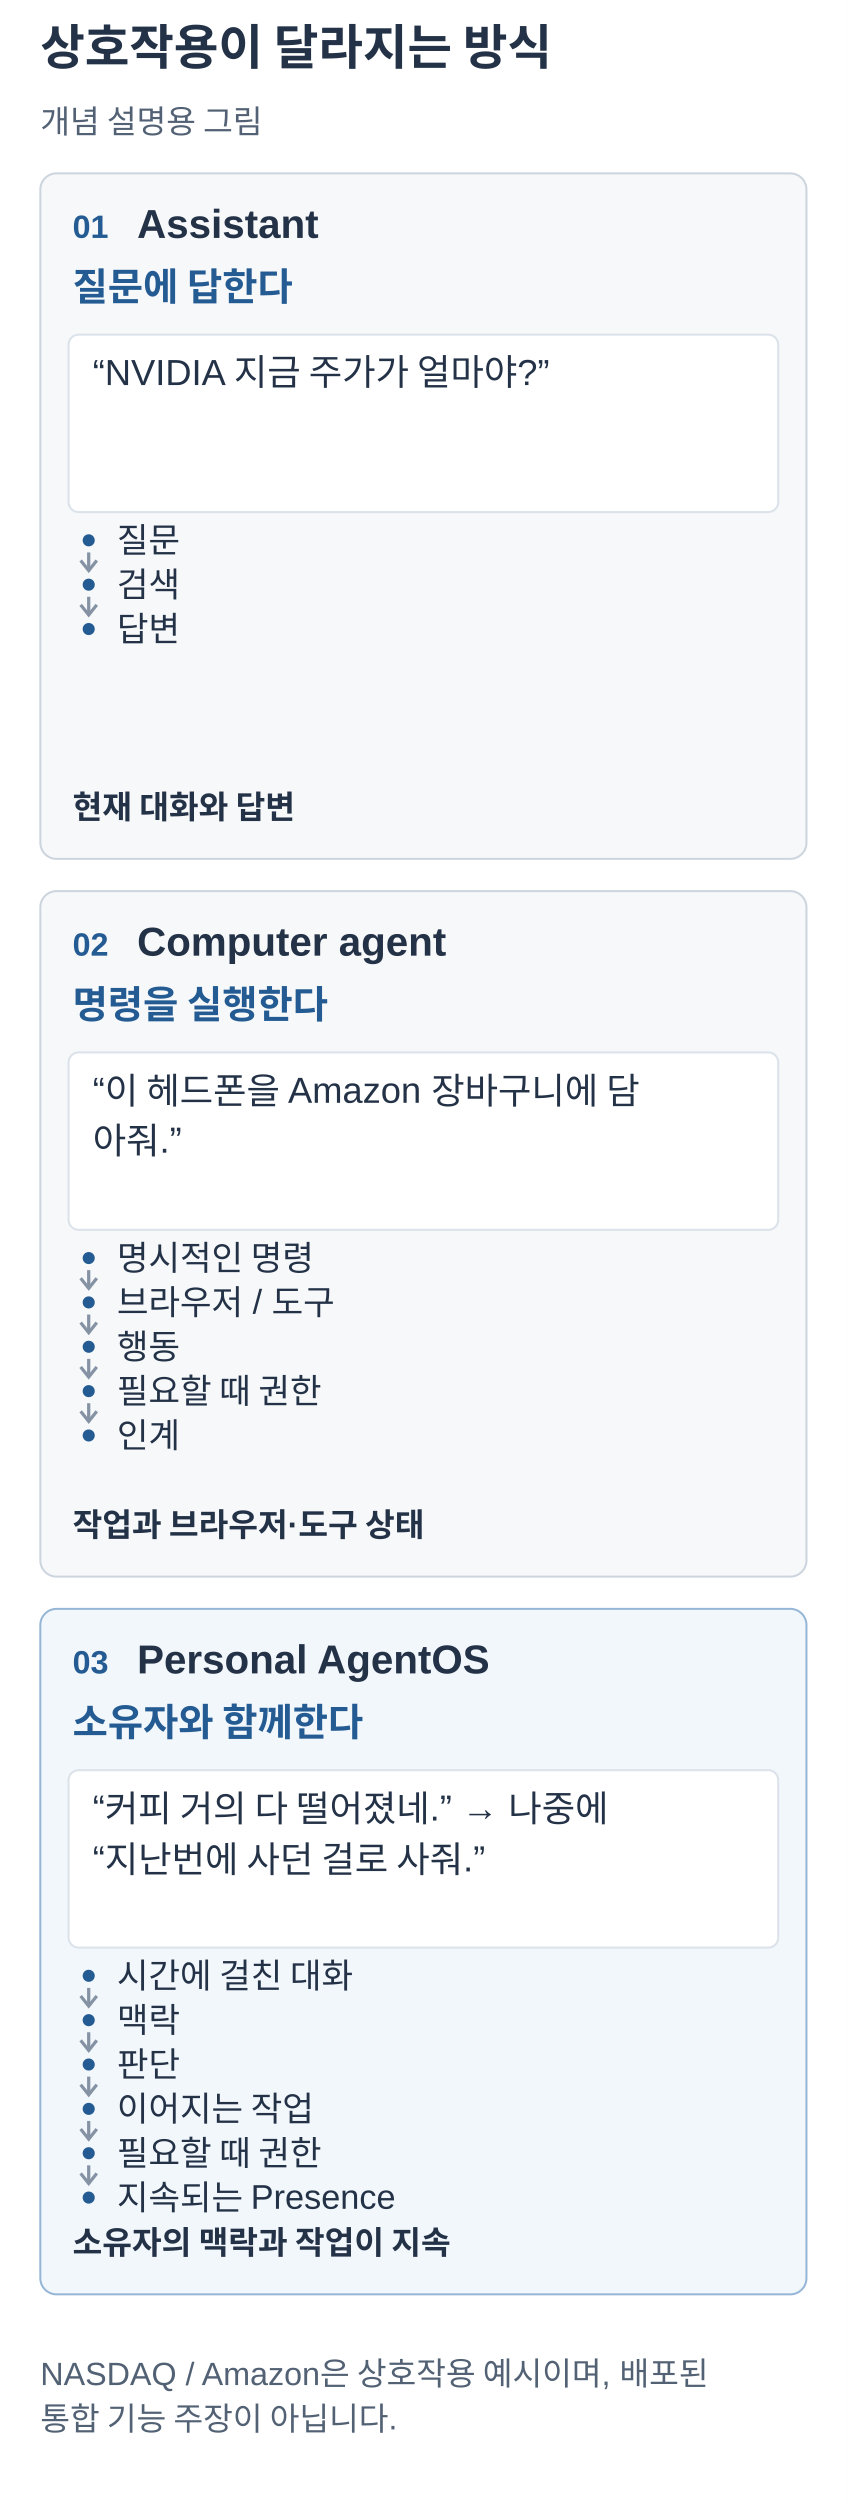
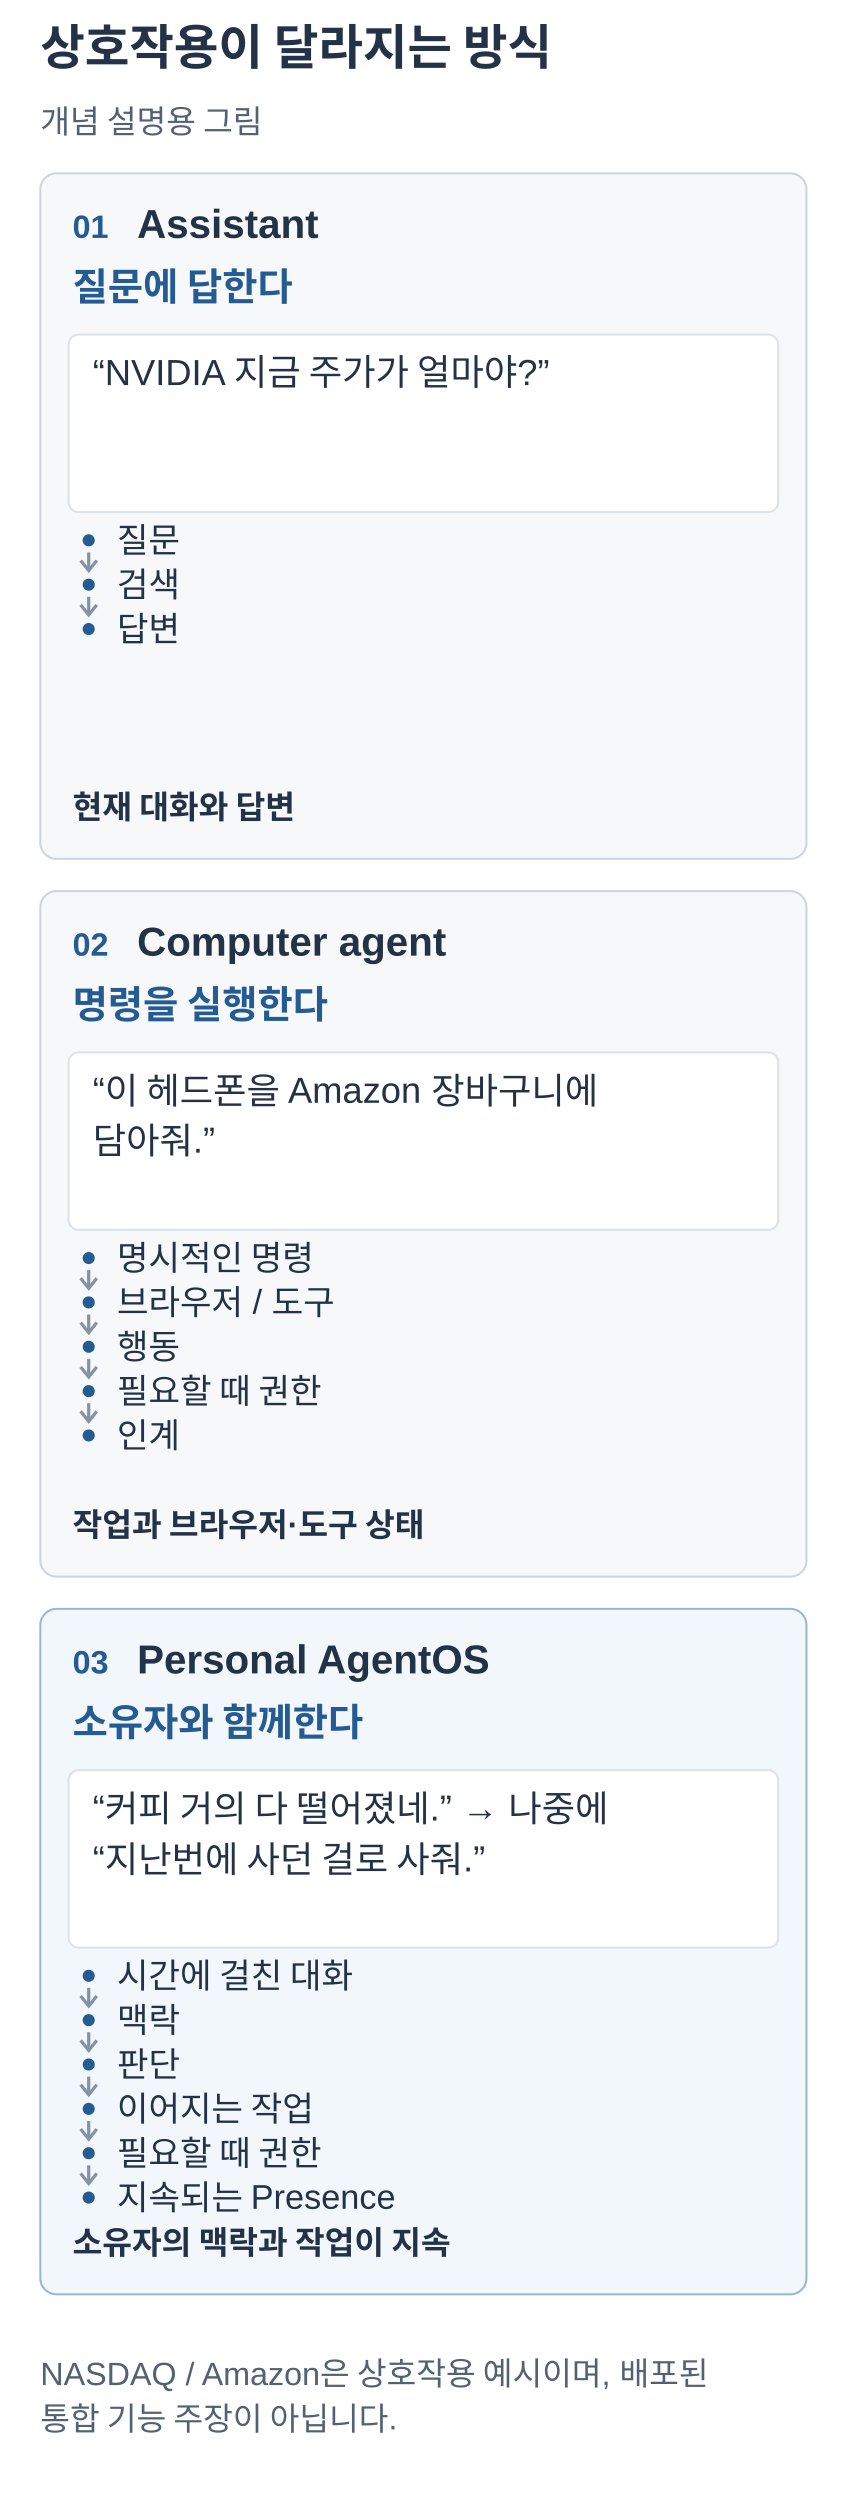
<svg xmlns="http://www.w3.org/2000/svg" width="420" height="1240" viewBox="0 0 420 1240" role="img" aria-labelledby="title desc">
  <style>text{font-family:Arial,"Noto Sans",sans-serif;fill:#243247} .bold{font-weight:700} .muted{fill:#526174} .blue{fill:#245b92}</style>
  <rect width="420" height="1240" fill="#fff" />
  <text x="20" y="32.0" font-size="24" class="bold" text-anchor="start">상호작용이 달라지는 방식</text>
  <text x="20" y="66" font-size="16" class="muted" text-anchor="start">개념 설명용 그림</text>
  <rect x="20" y="86" width="380" height="340" rx="8" fill="#f6f8fa" stroke="#ccd4de" />
  <text x="36" y="118" font-size="16" class="blue bold" text-anchor="start">01</text>
  <text x="68" y="118" font-size="20" class="bold" text-anchor="start">Assistant</text>
  <text x="36" y="149.0" font-size="19" class="blue bold" text-anchor="start">질문에 답한다</text>
  <rect x="34" y="166" width="352" height="88" rx="5" fill="#ffffff" stroke="#dbe2ea" />
  <text x="46" y="191.0" font-size="18" class="" text-anchor="start">“NVIDIA 지금 주가가 얼마야?”</text>
  <circle cx="44" cy="268" r="3" fill="#245b92" />
  <text x="58" y="274" font-size="17" class="" text-anchor="start">질문</text>
  <circle cx="44" cy="290" r="3" fill="#245b92" />
  <path d="M44 274 L44 283" fill="none" stroke="#8492a3" stroke-width="1.6" />
  <path d="M40 278 L44 283 L48 278" fill="none" stroke="#8492a3" stroke-width="1.6" />
  <text x="58" y="296" font-size="17" class="" text-anchor="start">검색</text>
  <circle cx="44" cy="312" r="3" fill="#245b92" />
  <path d="M44 296 L44 305" fill="none" stroke="#8492a3" stroke-width="1.6" />
  <path d="M40 300 L44 305 L48 300" fill="none" stroke="#8492a3" stroke-width="1.6" />
  <text x="58" y="318" font-size="17" class="" text-anchor="start">답변</text>
  <text x="36" y="406.0" font-size="16" class="bold" text-anchor="start">현재 대화와 답변</text>
  <rect x="20" y="442" width="380" height="340" rx="8" fill="#f6f8fa" stroke="#ccd4de" />
  <text x="36" y="474" font-size="16" class="blue bold" text-anchor="start">02</text>
  <text x="68" y="474" font-size="20" class="bold" text-anchor="start">Computer agent</text>
  <text x="36" y="505.0" font-size="19" class="blue bold" text-anchor="start">명령을 실행한다</text>
  <rect x="34" y="522" width="352" height="88" rx="5" fill="#ffffff" stroke="#dbe2ea" />
-   <text x="46" y="547.0" font-size="18" class="" text-anchor="start">“이 헤드폰을 Amazon 장바구니에 담</text>
-   <text x="46" y="572.2" font-size="18" class="" text-anchor="start">아줘.”</text>
+   <text x="46" y="547.0" font-size="18" class="" text-anchor="start">“이 헤드폰을 Amazon 장바구니에</text>
+   <text x="46" y="572.2" font-size="18" class="" text-anchor="start">담아줘.”</text>
  <circle cx="44" cy="624" r="3" fill="#245b92" />
  <text x="58" y="630" font-size="17" class="" text-anchor="start">명시적인 명령</text>
  <circle cx="44" cy="646" r="3" fill="#245b92" />
  <path d="M44 630 L44 639" fill="none" stroke="#8492a3" stroke-width="1.6" />
  <path d="M40 634 L44 639 L48 634" fill="none" stroke="#8492a3" stroke-width="1.6" />
  <text x="58" y="652" font-size="17" class="" text-anchor="start">브라우저 / 도구</text>
  <circle cx="44" cy="668" r="3" fill="#245b92" />
  <path d="M44 652 L44 661" fill="none" stroke="#8492a3" stroke-width="1.6" />
  <path d="M40 656 L44 661 L48 656" fill="none" stroke="#8492a3" stroke-width="1.6" />
  <text x="58" y="674" font-size="17" class="" text-anchor="start">행동</text>
  <circle cx="44" cy="690" r="3" fill="#245b92" />
  <path d="M44 674 L44 683" fill="none" stroke="#8492a3" stroke-width="1.6" />
  <path d="M40 678 L44 683 L48 678" fill="none" stroke="#8492a3" stroke-width="1.6" />
  <text x="58" y="696" font-size="17" class="" text-anchor="start">필요할 때 권한</text>
  <circle cx="44" cy="712" r="3" fill="#245b92" />
  <path d="M44 696 L44 705" fill="none" stroke="#8492a3" stroke-width="1.6" />
  <path d="M40 700 L44 705 L48 700" fill="none" stroke="#8492a3" stroke-width="1.6" />
  <text x="58" y="718" font-size="17" class="" text-anchor="start">인계</text>
  <text x="36" y="762.0" font-size="16" class="bold" text-anchor="start">작업과 브라우저·도구 상태</text>
  <rect x="20" y="798" width="380" height="340" rx="8" fill="#f2f7fc" stroke="#96b6d6" />
  <text x="36" y="830" font-size="16" class="blue bold" text-anchor="start">03</text>
  <text x="68" y="830" font-size="20" class="bold" text-anchor="start">Personal AgentOS</text>
  <text x="36" y="861.0" font-size="19" class="blue bold" text-anchor="start">소유자와 함께한다</text>
  <rect x="34" y="878" width="352" height="88" rx="5" fill="#ffffff" stroke="#dbe2ea" />
  <text x="46" y="903.0" font-size="18" class="" text-anchor="start">“커피 거의 다 떨어졌네.” → 나중에</text>
  <text x="46" y="928.2" font-size="18" class="" text-anchor="start">“지난번에 사던 걸로 사줘.”</text>
  <circle cx="44" cy="980" r="3" fill="#245b92" />
  <text x="58" y="986" font-size="17" class="" text-anchor="start">시간에 걸친 대화</text>
  <circle cx="44" cy="1002" r="3" fill="#245b92" />
  <path d="M44 986 L44 995" fill="none" stroke="#8492a3" stroke-width="1.6" />
  <path d="M40 990 L44 995 L48 990" fill="none" stroke="#8492a3" stroke-width="1.6" />
  <text x="58" y="1008" font-size="17" class="" text-anchor="start">맥락</text>
  <circle cx="44" cy="1024" r="3" fill="#245b92" />
  <path d="M44 1008 L44 1017" fill="none" stroke="#8492a3" stroke-width="1.6" />
  <path d="M40 1012 L44 1017 L48 1012" fill="none" stroke="#8492a3" stroke-width="1.6" />
  <text x="58" y="1030" font-size="17" class="" text-anchor="start">판단</text>
  <circle cx="44" cy="1046" r="3" fill="#245b92" />
  <path d="M44 1030 L44 1039" fill="none" stroke="#8492a3" stroke-width="1.6" />
  <path d="M40 1034 L44 1039 L48 1034" fill="none" stroke="#8492a3" stroke-width="1.6" />
  <text x="58" y="1052" font-size="17" class="" text-anchor="start">이어지는 작업</text>
  <circle cx="44" cy="1068" r="3" fill="#245b92" />
  <path d="M44 1052 L44 1061" fill="none" stroke="#8492a3" stroke-width="1.6" />
  <path d="M40 1056 L44 1061 L48 1056" fill="none" stroke="#8492a3" stroke-width="1.6" />
  <text x="58" y="1074" font-size="17" class="" text-anchor="start">필요할 때 권한</text>
  <circle cx="44" cy="1090" r="3" fill="#245b92" />
  <path d="M44 1074 L44 1083" fill="none" stroke="#8492a3" stroke-width="1.6" />
  <path d="M40 1078 L44 1083 L48 1078" fill="none" stroke="#8492a3" stroke-width="1.6" />
  <text x="58" y="1096" font-size="17" class="" text-anchor="start">지속되는 Presence</text>
  <text x="36" y="1118.0" font-size="16" class="bold" text-anchor="start">소유자의 맥락과 작업이 지속</text>
  <text x="20" y="1183.0" font-size="16" class="muted" text-anchor="start">NASDAQ / Amazon은 상호작용 예시이며, 배포된</text>
  <text x="20" y="1205.4" font-size="16" class="muted" text-anchor="start">통합 기능 주장이 아닙니다.</text>
</svg>
